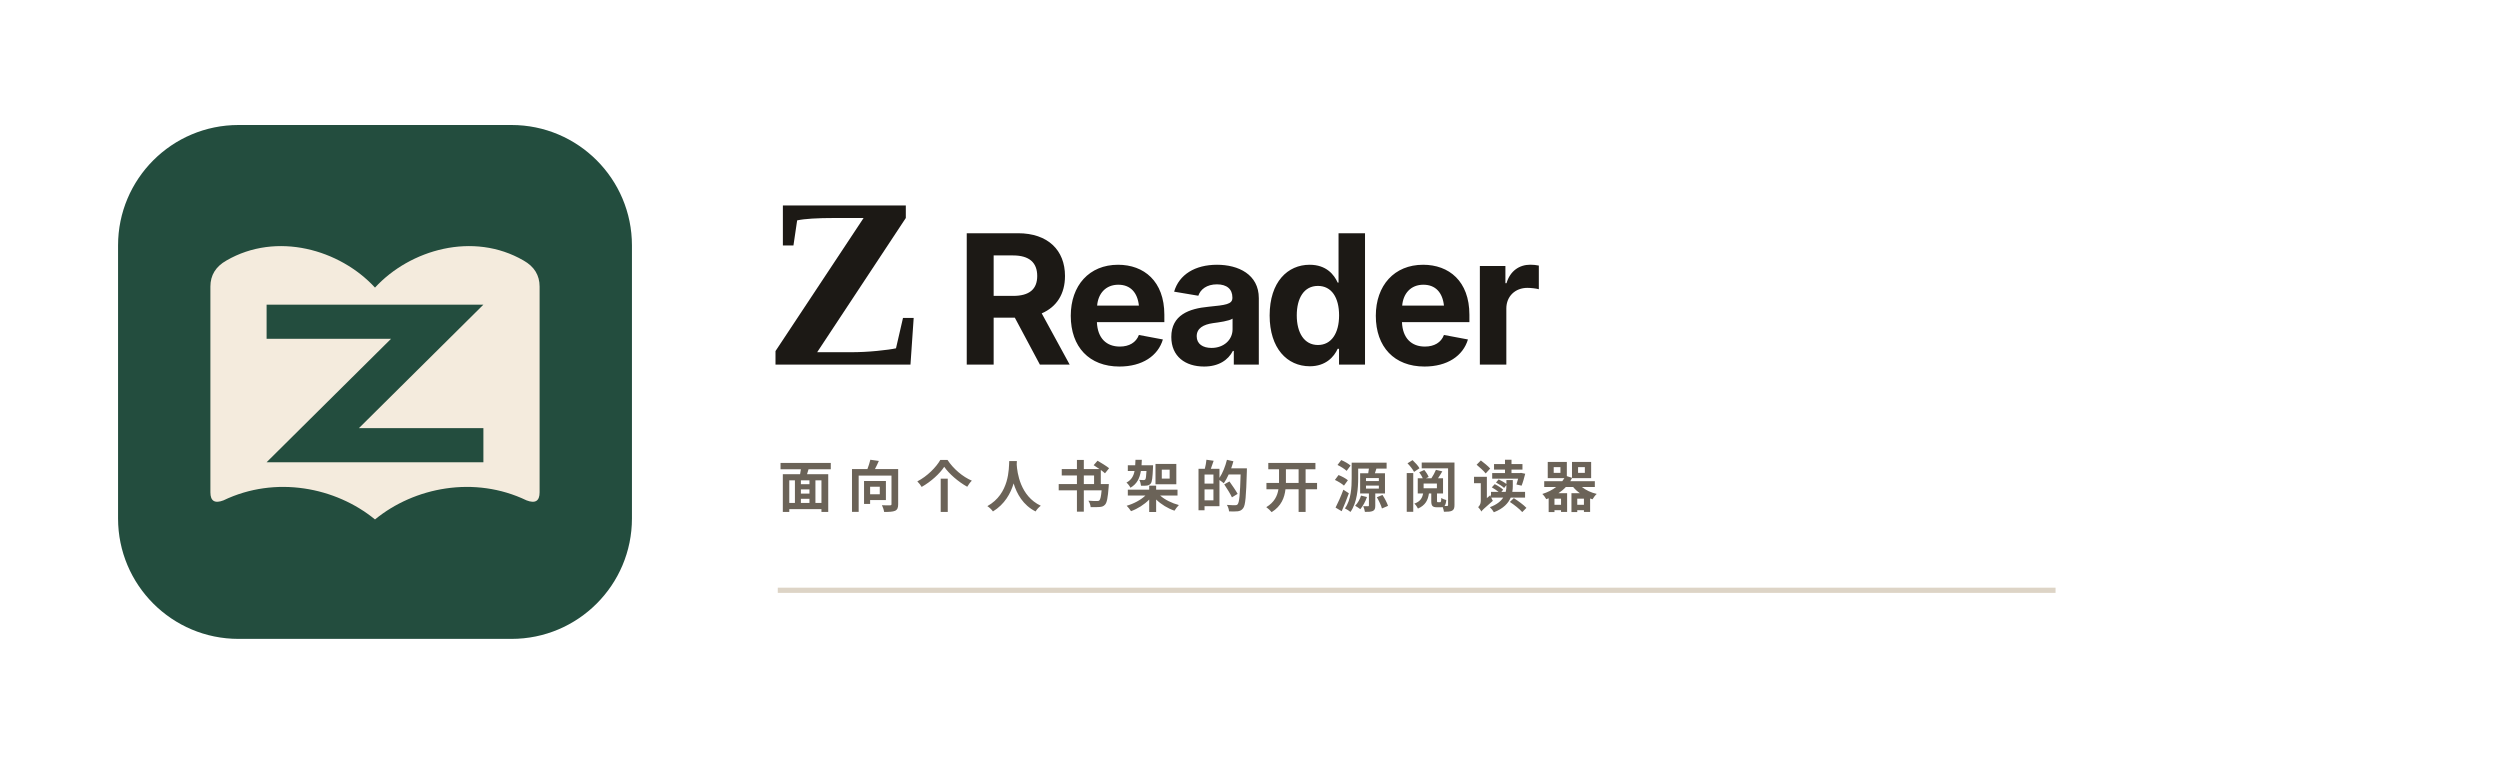
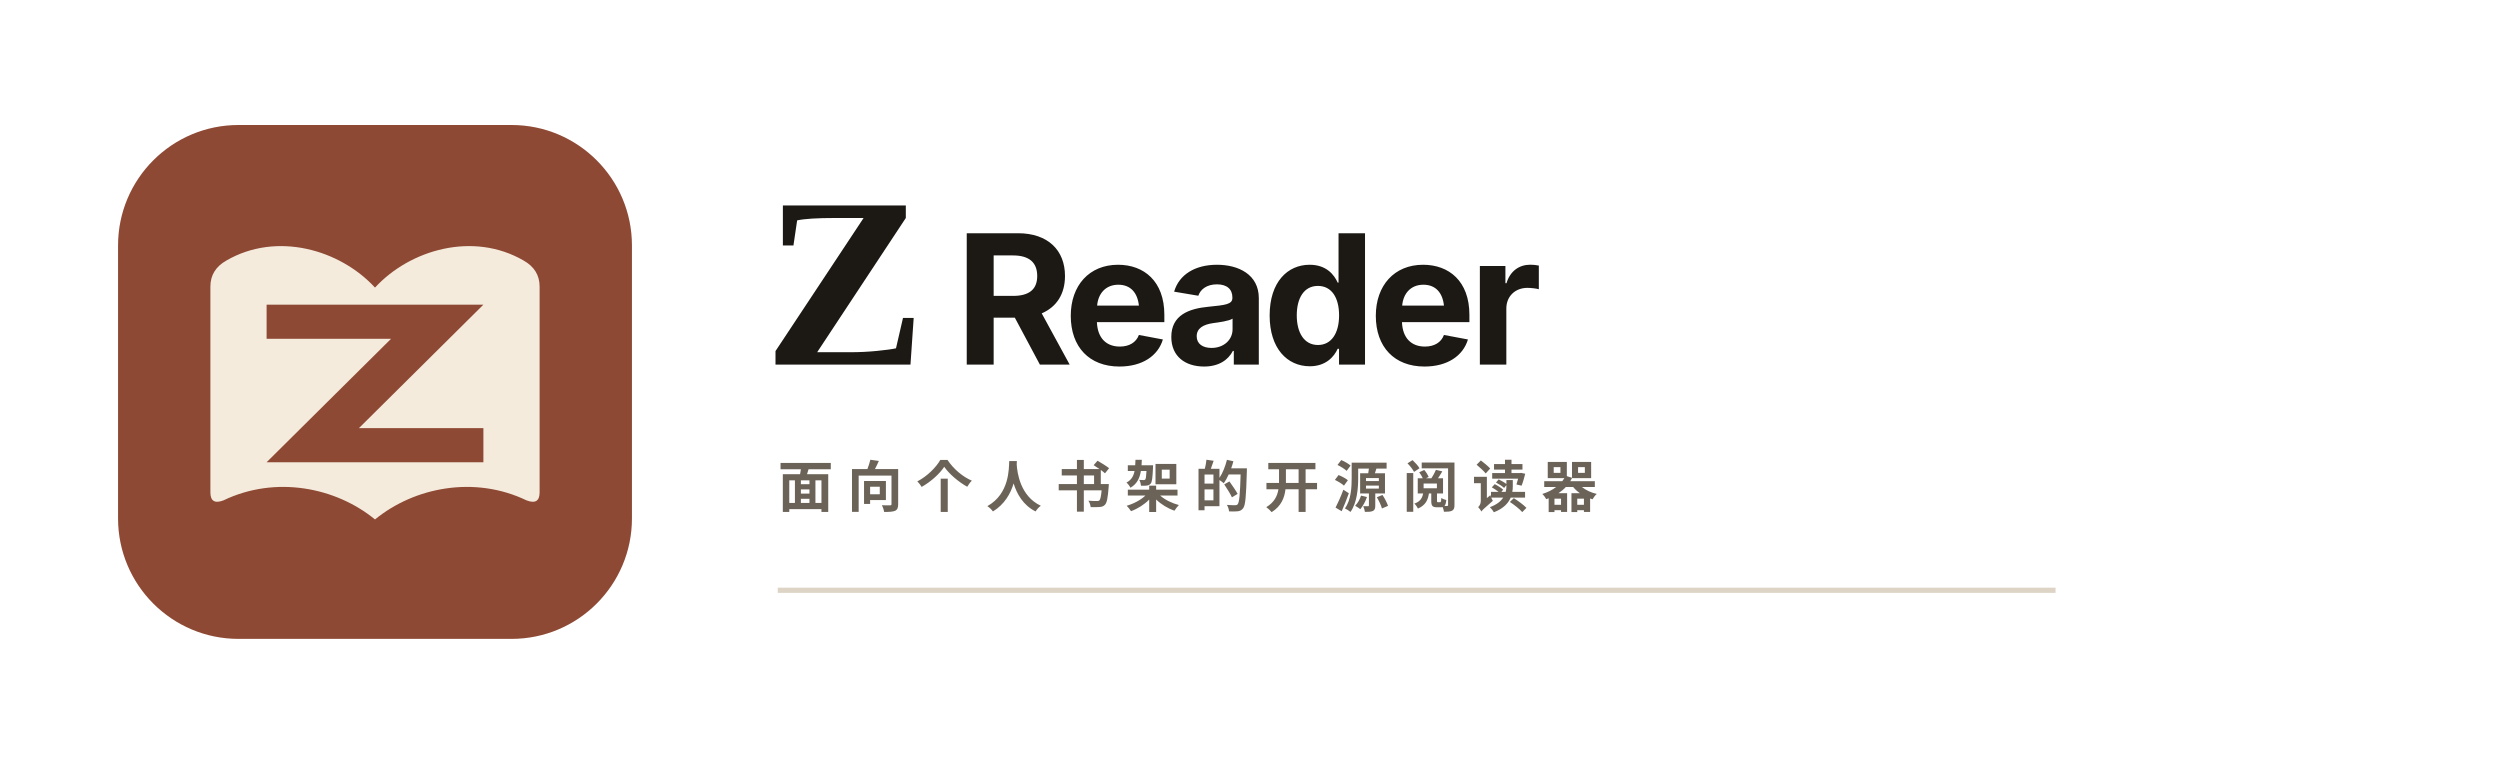
<svg xmlns="http://www.w3.org/2000/svg" viewBox="0 0 720 220" fill="none">
  <svg x="34" y="36" width="148" height="148" viewBox="0 0 512 512">
-     <rect width="512" height="512" rx="120" fill="#234D3E" />
+     <rect width="512" height="512" rx="120" fill="#8E4934" />
    <path fill="#F4EBDD" fill-rule="evenodd" d="M256 162C221 124 158 106 108 135Q92 144 92 161V366Q92 379 105 374C157 349 217 361 256 393C295 361 355 349 407 374Q420 379 420 366V161Q420 144 404 135C354 106 291 124 256 162ZM148 179H364L240 302H364V336H148L272 213H148Z" />
  </svg>
  <text x="220" y="105" font-family="Georgia, 'Times New Roman', serif" font-size="70" font-weight="600" letter-spacing="-2" fill="#1C1915">Z</text>
  <text x="275" y="105" font-family="-apple-system, BlinkMacSystemFont, 'Segoe UI', sans-serif" font-size="52" font-weight="750" letter-spacing="-2.2" fill="#1C1915">Reader</text>
  <text x="224" y="146" font-family="PingFang SC, system-ui, sans-serif" font-size="16" font-weight="600" letter-spacing="4" fill="#6B6358">面向个人书架的开源阅读器</text>
  <path d="M224 170H592" stroke="#DDD4C6" stroke-width="1.5" />
</svg>
